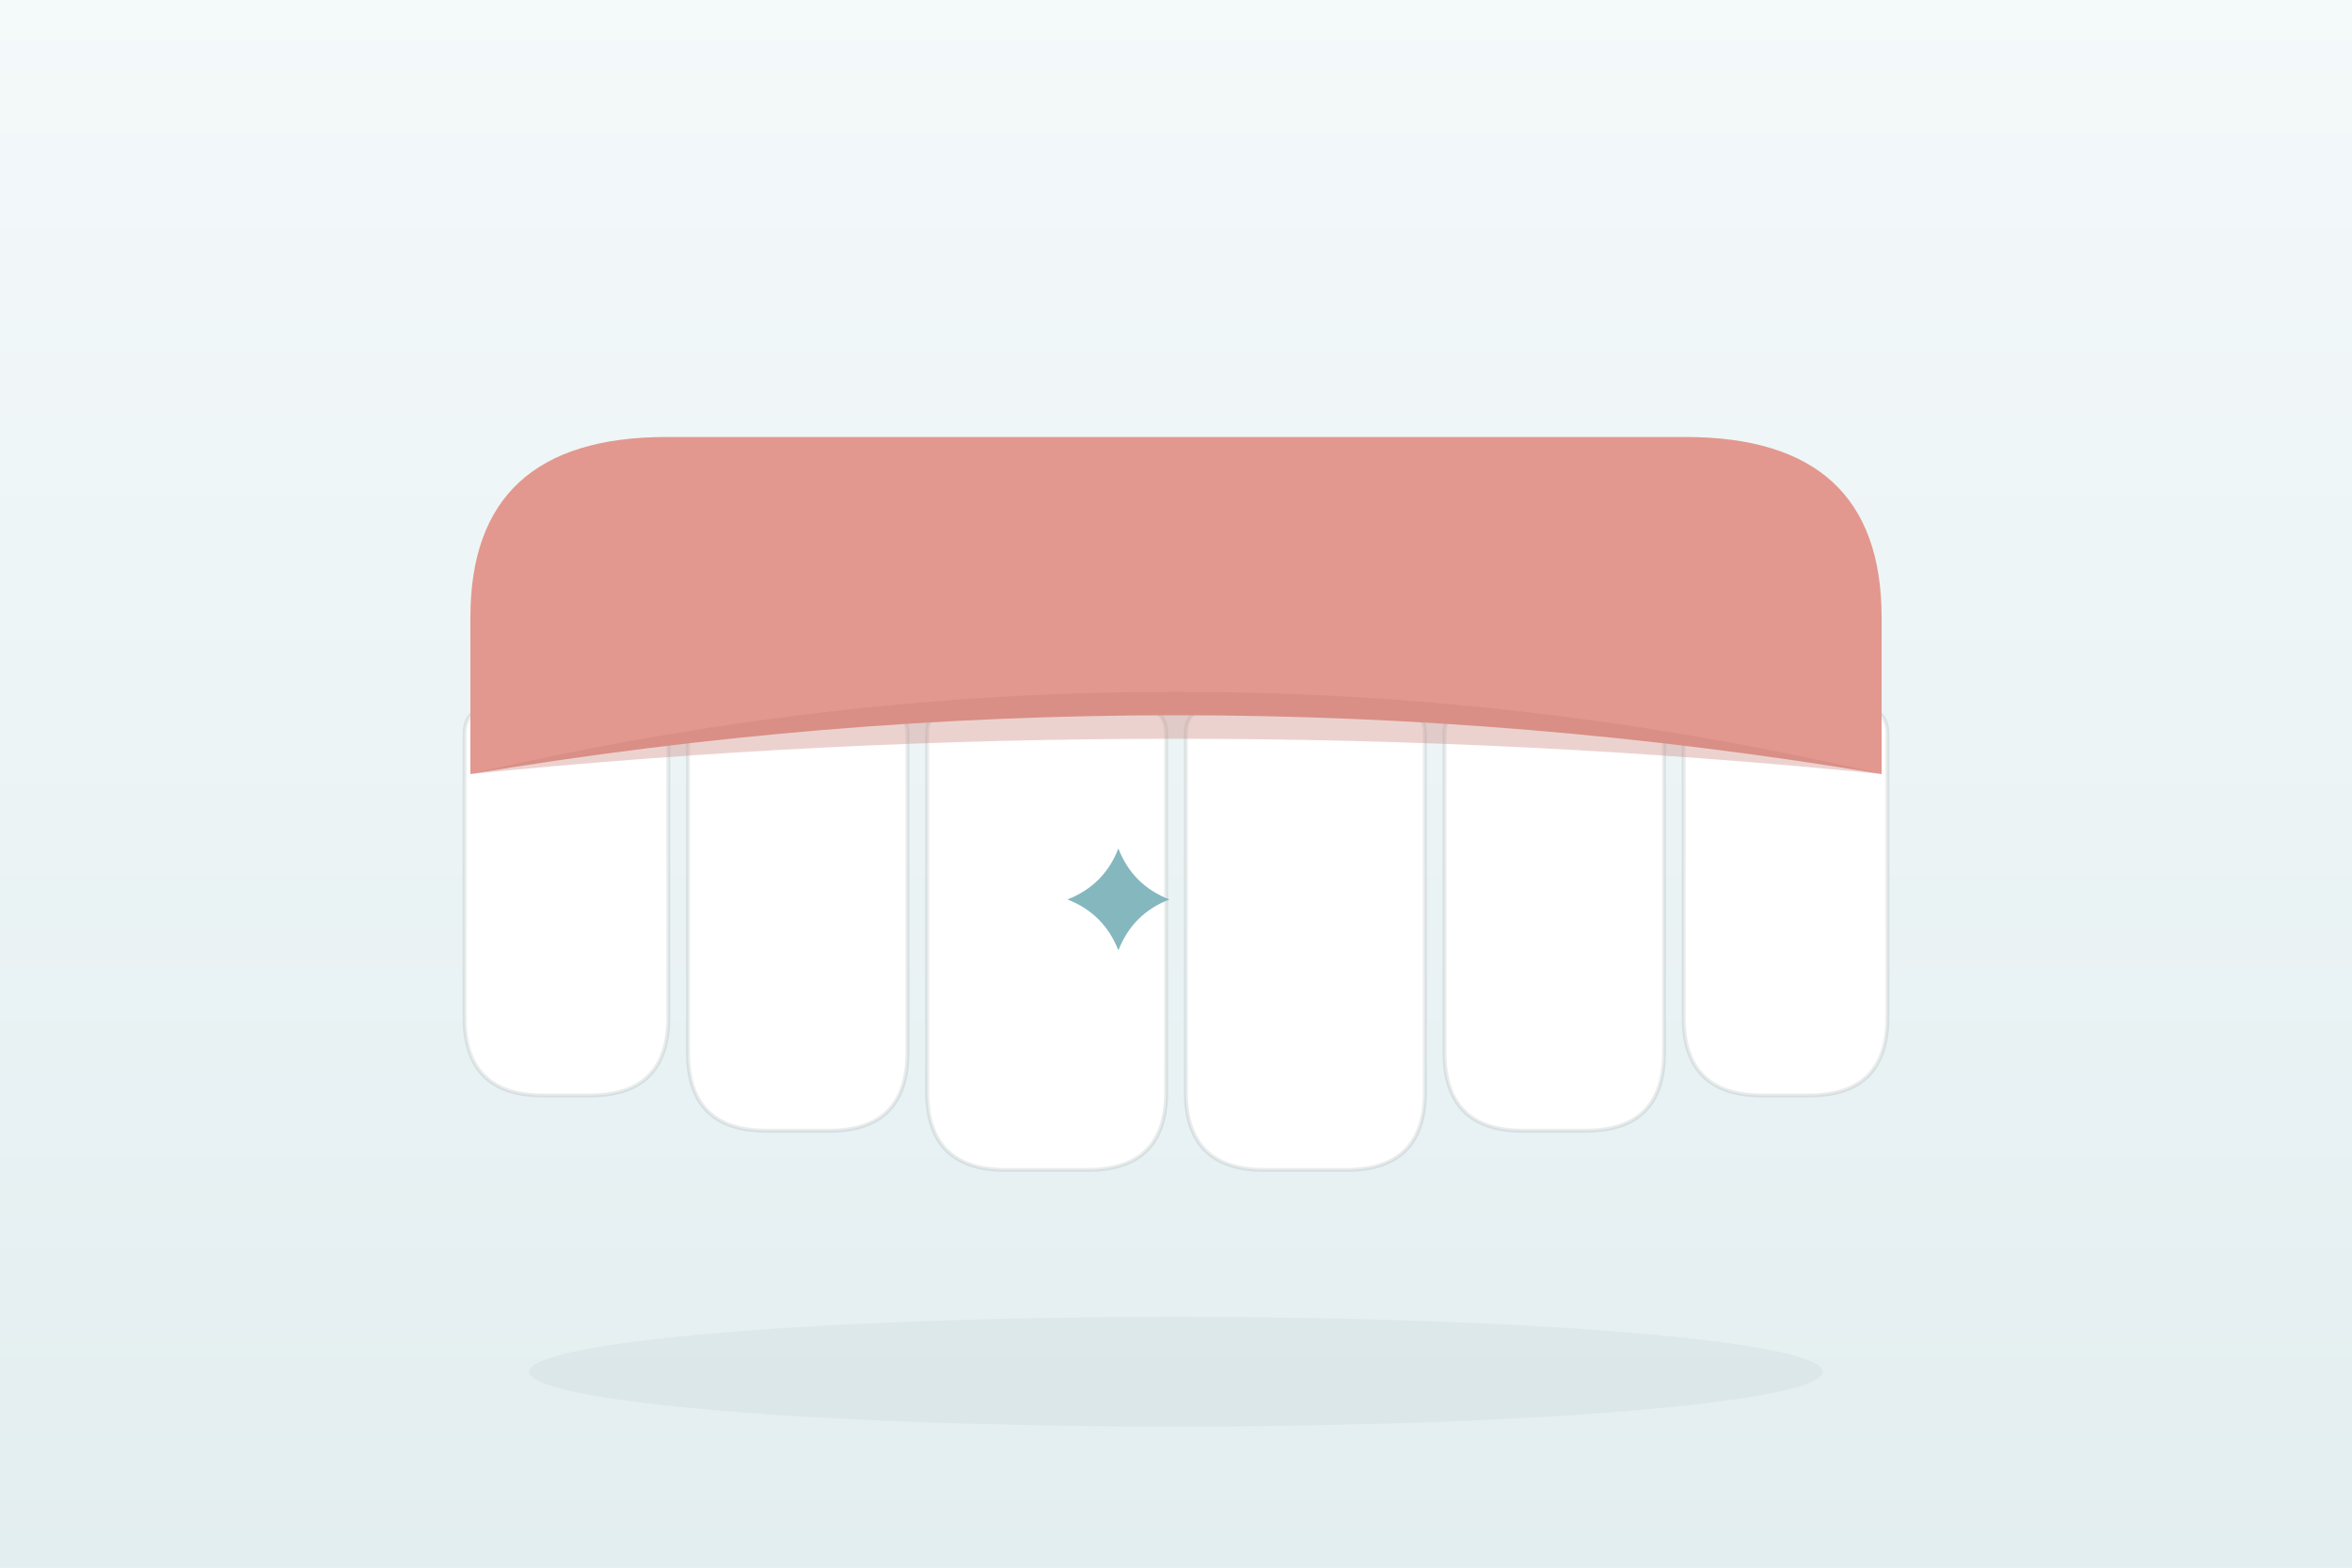
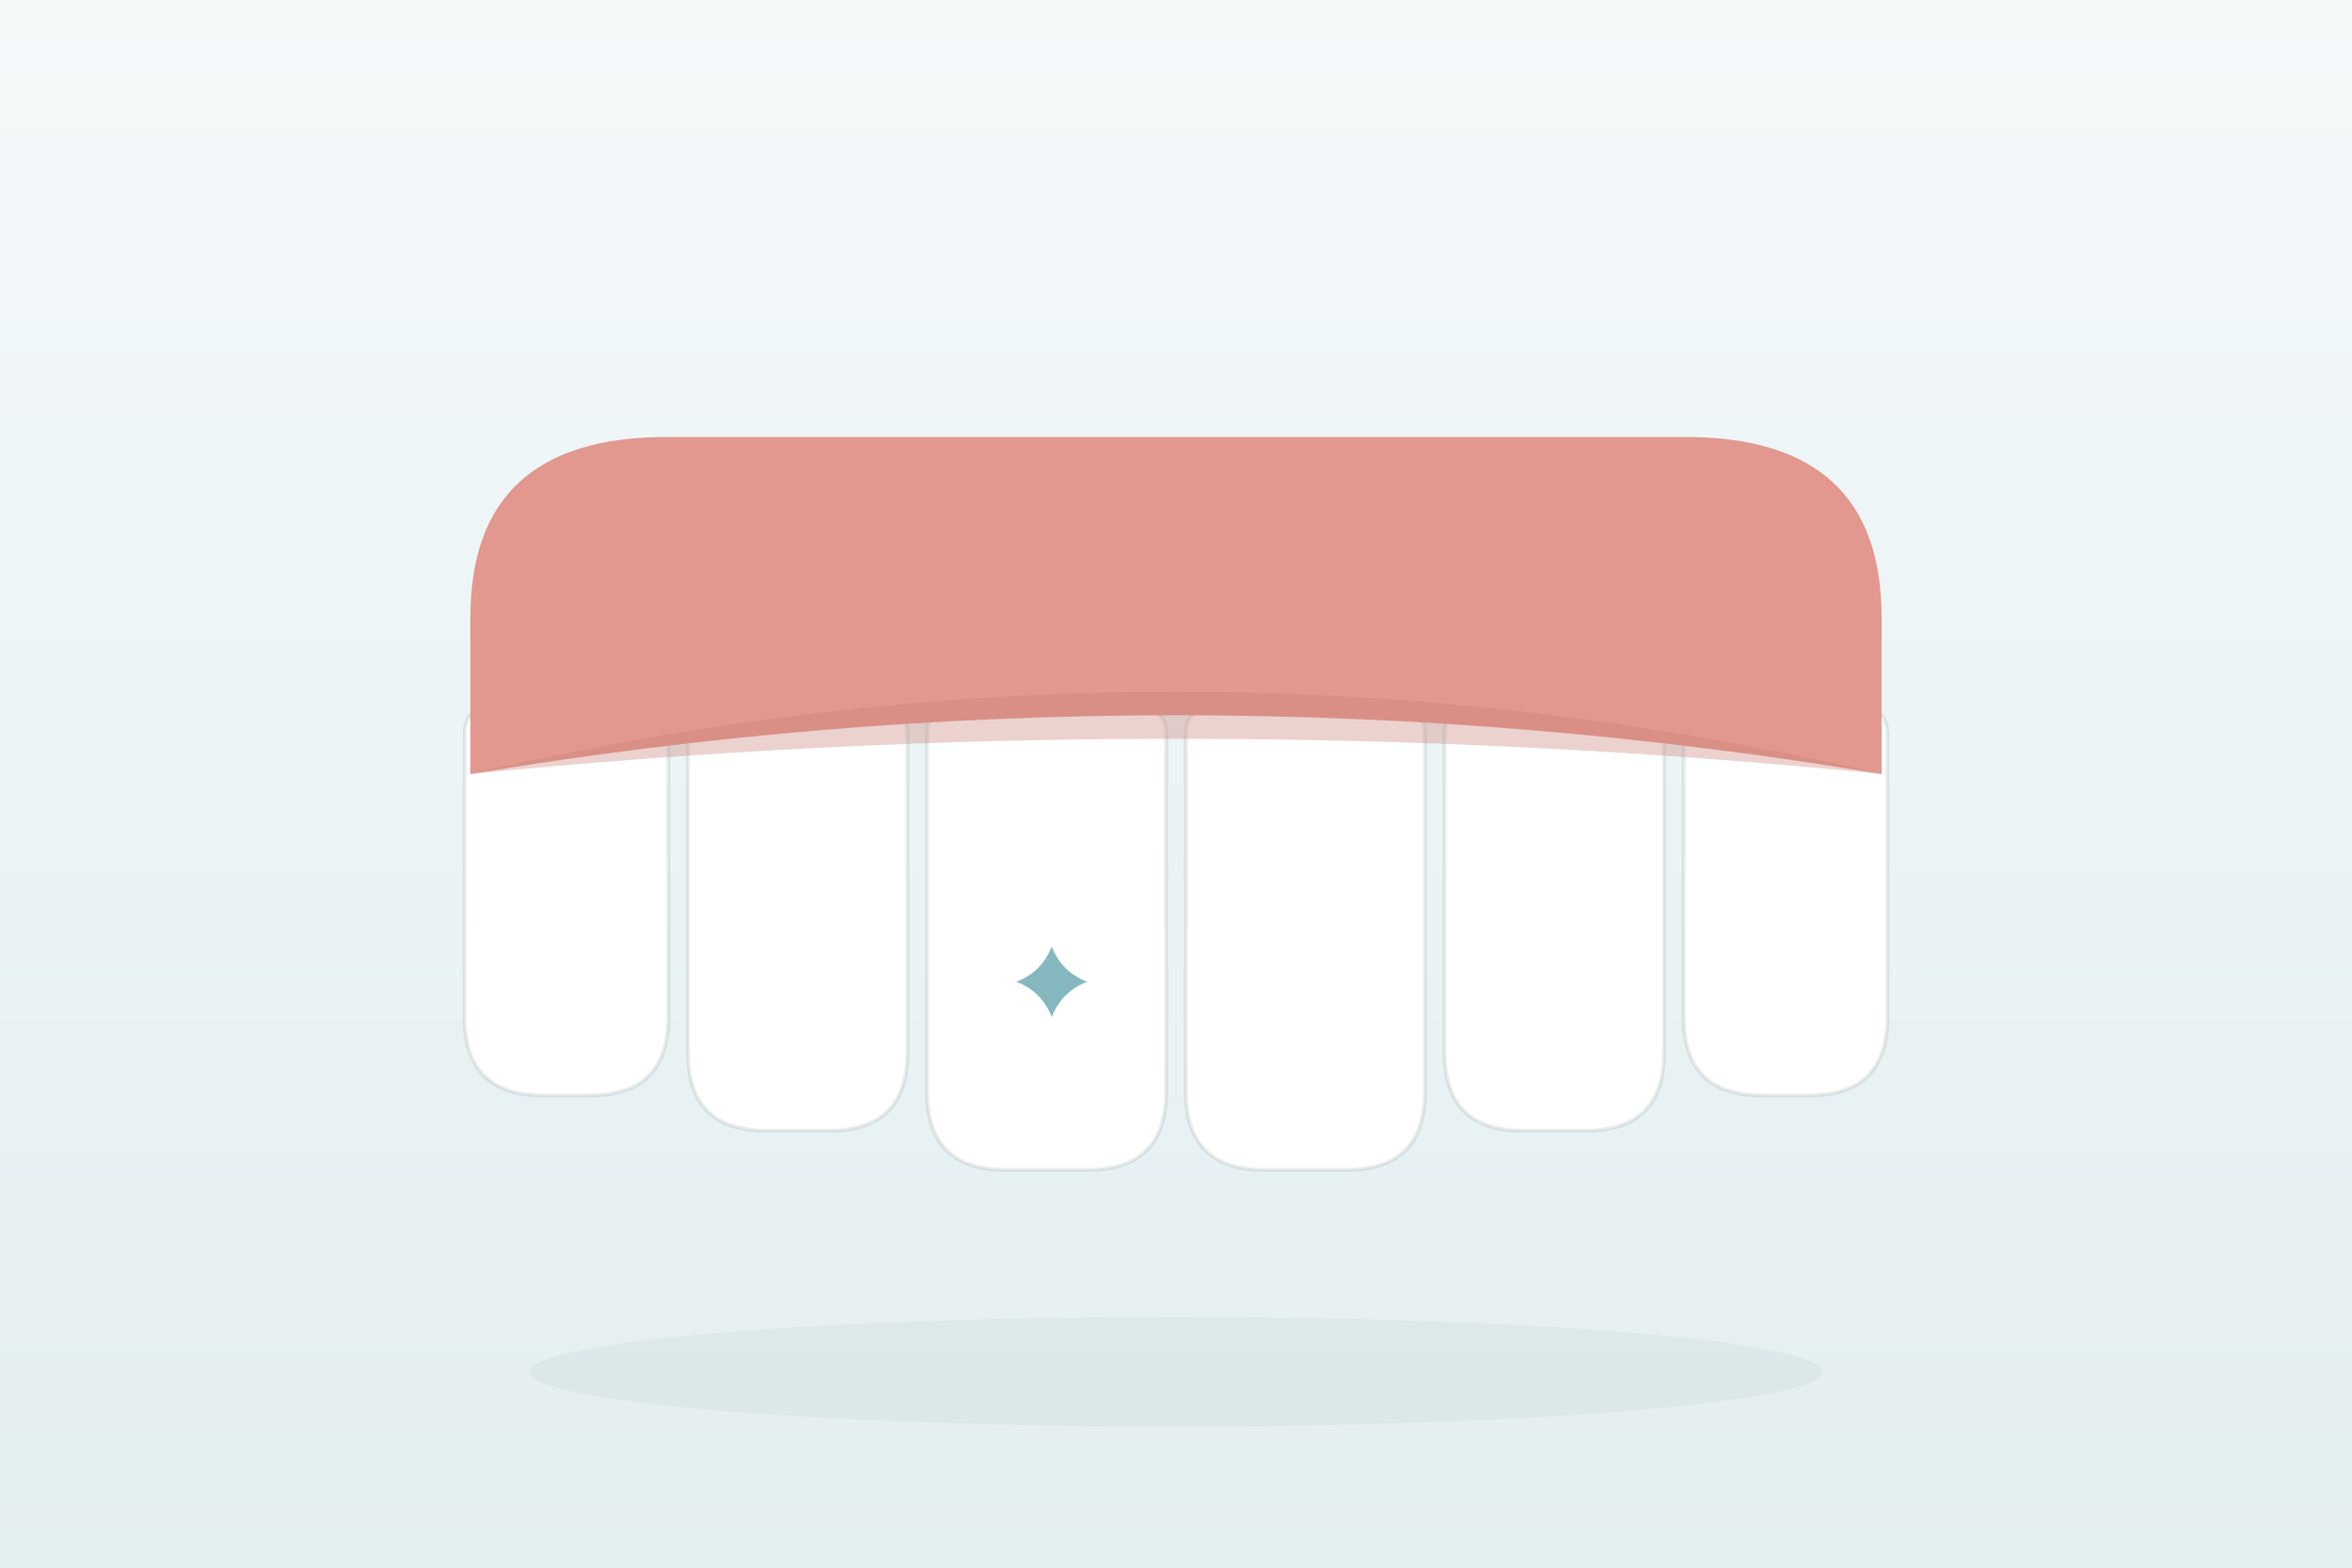
<svg xmlns="http://www.w3.org/2000/svg" viewBox="0 0 1200 800" role="img">
  <defs>
    <linearGradient id="bg" x1="0" y1="0" x2="0" y2="1">
      <stop offset="0" stop-color="#f4f9fa" />
      <stop offset="1" stop-color="#e3eef0" />
    </linearGradient>
  </defs>
  <rect width="1200" height="800" fill="url(#bg)" />
  <ellipse cx="600" cy="700" rx="330" ry="28" fill="#2c3e42" opacity="0.05" />
  <g transform="translate(0 95)">
    <g transform="translate(289 266) rotate(0)">
      <path d="M -38 0 H 38 Q 52 0 52 14 V 158 Q 52 198 12 198 H -12 Q -52 198 -52 158 V 14 Q -52 0 -38 0 Z" fill="#ffffff" stroke="rgba(44,62,66,0.10)" stroke-width="2" />
    </g>
    <g transform="translate(407 266) rotate(0)">
      <path d="M -42 0 H 42 Q 56 0 56 14 V 176 Q 56 216 16 216 H -16 Q -56 216 -56 176 V 14 Q -56 0 -42 0 Z" fill="#ffffff" stroke="rgba(44,62,66,0.10)" stroke-width="2" />
    </g>
    <g transform="translate(534 266) rotate(0)">
      <path d="M -47 0 H 47 Q 61 0 61 14 V 196 Q 61 236 21 236 H -21 Q -61 236 -61 196 V 14 Q -61 0 -47 0 Z" fill="#ffffff" stroke="rgba(44,62,66,0.10)" stroke-width="2" />
    </g>
-     <path d="M 570.6 338 Q 577.88 356.72 596.6 364 Q 577.88 371.28 570.6 390 Q 563.32 371.28 544.6 364 Q 563.32 356.72 570.6 338 Z" fill="#7fb3bc" opacity="0.95" />
+     <path d="M 536.6 388 Q 541.64 400.96 554.6 406 Q 541.64 411.04 536.6 424 Q 531.56 411.04 518.6 406 Q 531.56 400.96 536.6 388 Z" fill="#7fb3bc" opacity="0.95" />
    <g transform="translate(666 266) rotate(0)">
      <path d="M -47 0 H 47 Q 61 0 61 14 V 196 Q 61 236 21 236 H -21 Q -61 236 -61 196 V 14 Q -61 0 -47 0 Z" fill="#ffffff" stroke="rgba(44,62,66,0.10)" stroke-width="2" />
    </g>
    <g transform="translate(793 266) rotate(0)">
      <path d="M -42 0 H 42 Q 56 0 56 14 V 176 Q 56 216 16 216 H -16 Q -56 216 -56 176 V 14 Q -56 0 -42 0 Z" fill="#ffffff" stroke="rgba(44,62,66,0.10)" stroke-width="2" />
    </g>
    <g transform="translate(911 266) rotate(0)">
      <path d="M -38 0 H 38 Q 52 0 52 14 V 158 Q 52 198 12 198 H -12 Q -52 198 -52 158 V 14 Q -52 0 -38 0 Z" fill="#ffffff" stroke="rgba(44,62,66,0.10)" stroke-width="2" />
    </g>
    <path d="M 240 300 V 220 Q 240 128 340 128 H 860 Q 960 128 960 220 V 300 Q 780 270 600 270 Q 420 270 240 300 Z" fill="#e2988f" />
    <path d="M 240 300 Q 420 258 600 258 Q 780 258 960 300 Q 780 282 600 282 Q 420 282 240 300 Z" fill="#c97f76" opacity="0.35" />
  </g>
</svg>
